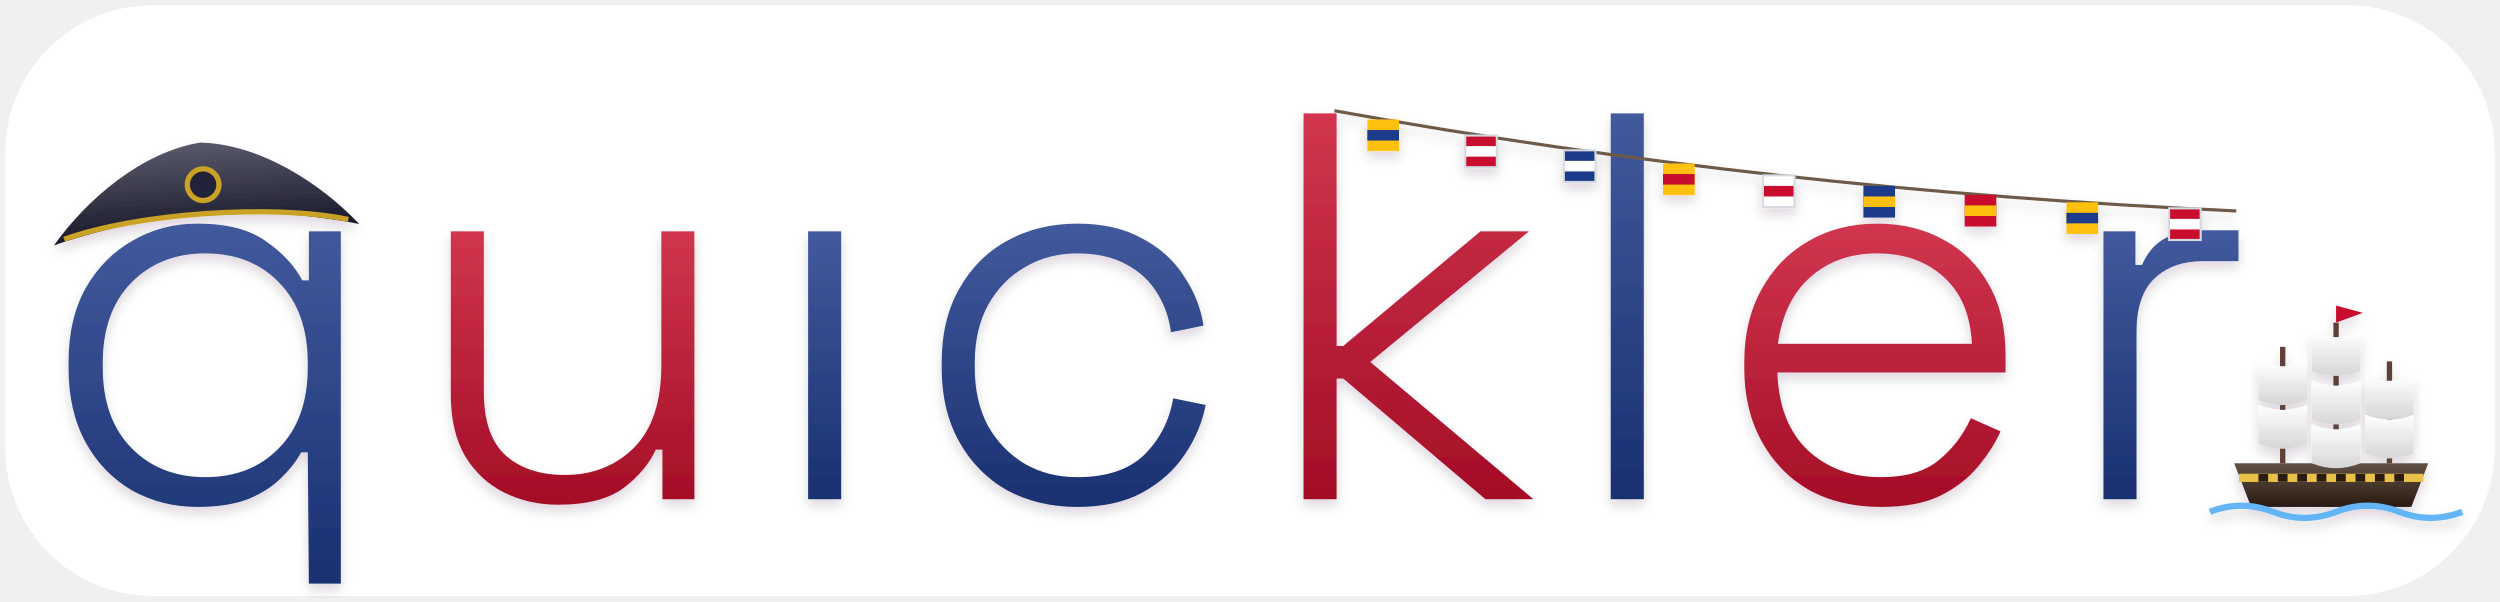
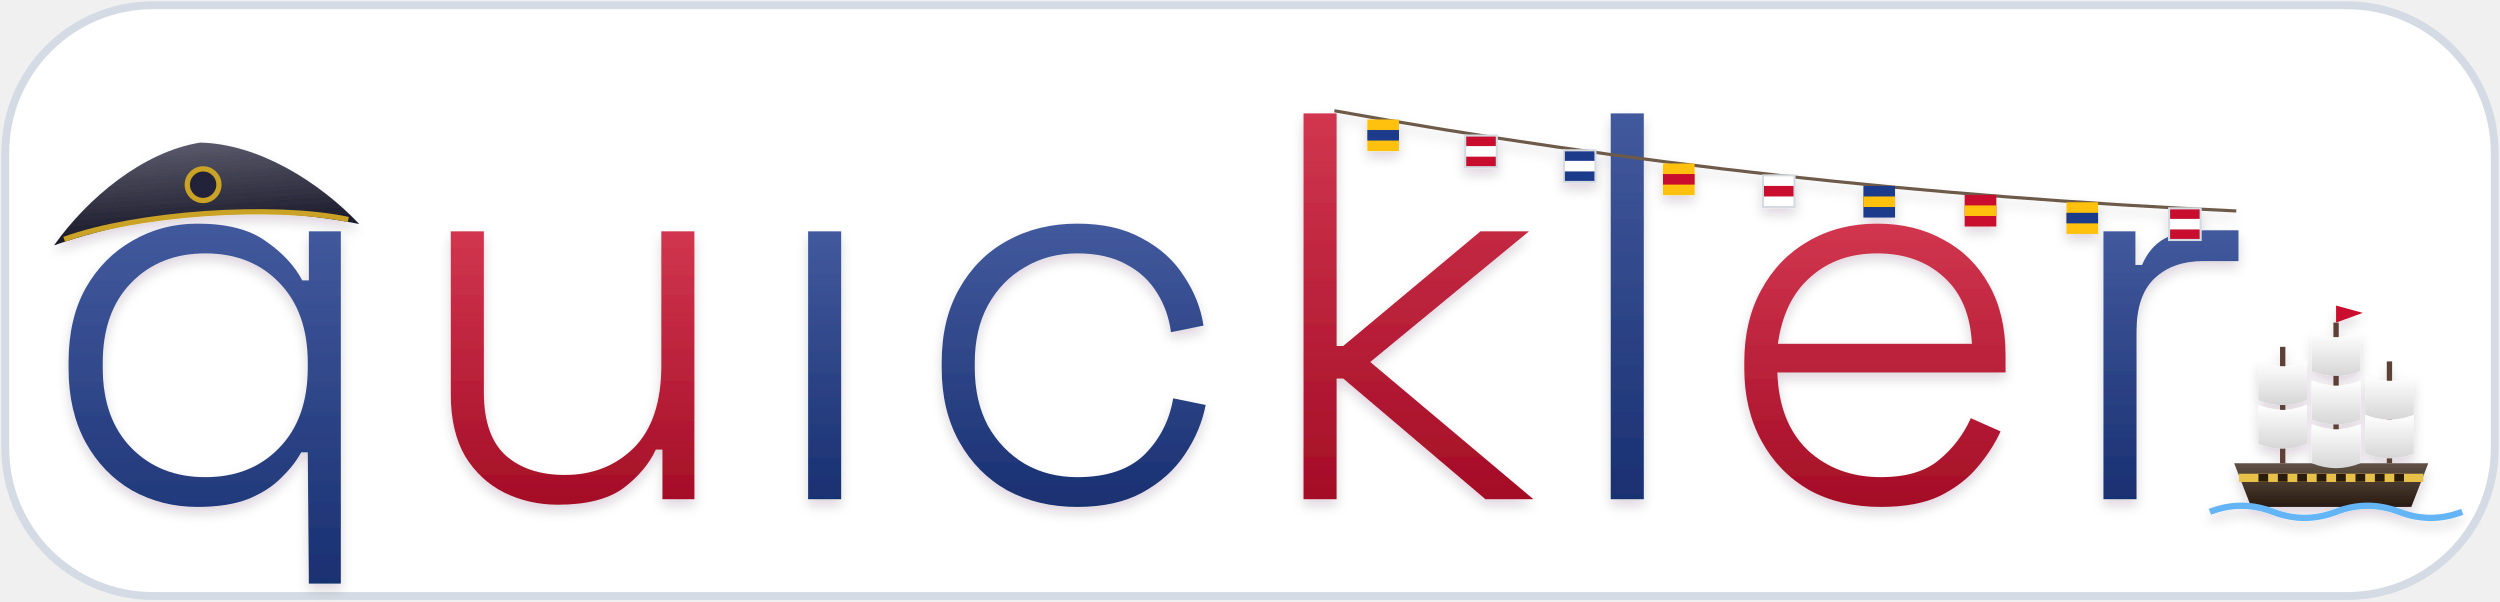
<svg xmlns="http://www.w3.org/2000/svg" width="1896" height="456" viewBox="-12 -32 948 228" role="img" aria-label="Quickler logo">
  <defs>
    <filter id="lift" x="-6%" y="-12%" width="112%" height="134%">
      <feDropShadow dx="0" dy="2.5" stdDeviation="2.2" flood-color="#241830" flood-opacity=".16" />
    </filter>
    <linearGradient id="L1E3A8A" x1="0" y1="0" x2="0" y2="1">
      <stop stop-color="#425A9D" />
      <stop offset="1" stop-color="#193071" />
    </linearGradient>
    <linearGradient id="LC8102E" x1="0" y1="0" x2="0" y2="1">
      <stop stop-color="#D1364F" />
      <stop offset="1" stop-color="#A40D26" />
    </linearGradient>
    <linearGradient id="bic" x1="0" y1="0" x2="0" y2="1">
      <stop stop-color="#59596B" />
      <stop offset="1" stop-color="#181829" />
    </linearGradient>
    <linearGradient id="hull" x1="0" y1="0" x2="0" y2="1">
      <stop stop-color="#615146" />
      <stop offset="1" stop-color="#291B11" />
    </linearGradient>
    <linearGradient id="sail" x1="0" y1="0" x2="0" y2="1">
      <stop stop-color="#FFFFFF" />
      <stop offset="1" stop-color="#D6D6D6" />
    </linearGradient>
  </defs>
-   <rect x="-10" y="-30" width="944" height="224" rx="56" fill="#FFFFFF" />
+   <rect x="-10" y="-30" width="944" height="224" rx="56" fill="#FFFFFF" stroke="#D5DBE4" stroke-width="3" />
  <g filter="url(#lift)">
    <path d="M105.124 189.3L104.706 139.535H102.198C100.387 142.879 97.809 146.153 94.465 149.358C91.26 152.563 87.08 155.21 81.925 157.3C76.77 159.251 70.43 160.226 62.906 160.226C53.849 160.226 45.559 158.136 38.035 153.956C30.65 149.637 24.798 143.576 20.479 135.773C16.16 127.831 14 118.496 14 107.767V105.259C14 94.391 16.16 85.056 20.479 77.253C24.938 69.45 30.859 63.459 38.244 59.279C45.629 54.96 53.849 52.8 62.906 52.8C74.053 52.8 82.691 55.029 88.822 59.488C95.092 63.807 99.69 68.754 102.616 74.327H105.124V55.726H117.246V189.3H105.124ZM65.832 148.94C77.397 148.94 86.732 145.248 93.838 137.863C101.083 130.478 104.706 120.307 104.706 107.349V105.677C104.706 92.719 101.083 82.548 93.838 75.163C86.732 67.778 77.397 64.086 65.832 64.086C54.407 64.086 45.071 67.778 37.826 75.163C30.581 82.548 26.958 92.719 26.958 105.677V107.349C26.958 120.307 30.581 130.478 37.826 137.863C45.071 145.248 54.407 148.94 65.832 148.94Z" fill="url(#L1E3A8A)" />
    <path d="M199.484 159.39C192.239 159.39 185.481 157.857 179.211 154.792C173.081 151.727 168.134 147.129 164.372 140.998C160.75 134.728 158.938 126.925 158.938 117.59V55.726H171.478V116.754C171.478 127.761 174.265 135.773 179.838 140.789C185.412 145.666 192.866 148.104 202.201 148.104C212.651 148.104 221.36 144.69 228.326 137.863C235.293 130.896 238.776 120.446 238.776 106.513V55.726H251.316V157.3H239.194V138.49H236.686C234.178 143.924 230.068 148.801 224.355 153.12C218.643 157.3 210.352 159.39 199.484 159.39Z" fill="url(#LC8102E)" />
    <path d="M294.439 157.3V55.726H306.979V157.3H294.439Z" fill="url(#L1E3A8A)" />
    <path d="M396.499 160.226C386.607 160.226 377.759 158.136 369.956 153.956C362.293 149.637 356.232 143.506 351.773 135.564C347.315 127.622 345.085 118.287 345.085 107.558V105.468C345.085 94.6 347.315 85.265 351.773 77.462C356.232 69.52 362.293 63.459 369.956 59.279C377.759 54.96 386.607 52.8 396.499 52.8C406.253 52.8 414.473 54.681 421.161 58.443C427.989 62.066 433.283 66.873 437.045 72.864C440.947 78.716 443.385 84.916 444.36 91.465L432.029 93.973C431.333 88.539 429.591 83.593 426.804 79.134C424.018 74.536 420.116 70.913 415.1 68.266C410.084 65.479 403.884 64.086 396.499 64.086C389.115 64.086 382.496 65.828 376.644 69.311C370.792 72.655 366.125 77.462 362.641 83.732C359.297 89.863 357.625 97.178 357.625 105.677V107.349C357.625 115.848 359.297 123.233 362.641 129.503C366.125 135.634 370.792 140.441 376.644 143.924C382.496 147.268 389.115 148.94 396.499 148.94C407.646 148.94 416.145 146.084 421.997 140.371C427.849 134.519 431.472 127.413 432.865 119.053L445.196 121.561C443.942 128.11 441.295 134.38 437.254 140.371C433.353 146.223 427.989 151.03 421.161 154.792C414.473 158.415 406.253 160.226 396.499 160.226Z" fill="url(#L1E3A8A)" />
    <path d="M482.302 157.3V11H494.842V99.198H497.35L549.391 55.726H567.783L507.591 105.259L569.455 157.3H551.272L497.35 111.529H494.842V157.3H482.302Z" fill="url(#LC8102E)" />
    <path d="M598.787 157.3V11H611.327V157.3Z" fill="url(#L1E3A8A)" />
    <path d="M701.266 160.226C690.816 160.226 681.689 158.066 673.886 153.747C666.223 149.288 660.232 143.088 655.912 135.146C651.593 127.204 649.433 118.078 649.433 107.767V105.259C649.433 94.809 651.593 85.683 655.912 77.88C660.232 69.938 666.153 63.807 673.677 59.488C681.341 55.029 690.049 52.8 699.802 52.8C709.277 52.8 717.637 54.82 724.883 58.861C732.267 62.762 738.049 68.475 742.229 75.999C746.409 83.384 748.5 92.231 748.5 102.542V109.23H661.974C662.392 121.909 666.223 131.732 673.469 138.699C680.853 145.526 690.119 148.94 701.266 148.94C710.74 148.94 718.055 146.78 723.211 142.461C728.505 138.142 732.546 132.847 735.333 126.577L746.619 131.593C744.529 136.191 741.603 140.719 737.841 145.178C734.218 149.497 729.48 153.12 723.628 156.046C717.776 158.833 710.322 160.226 701.266 160.226ZM662.182 98.362H735.75C735.193 87.355 731.64 78.925 725.091 73.073C718.543 67.082 710.113 64.086 699.802 64.086C689.631 64.086 681.201 67.082 674.513 73.073C667.825 78.925 663.715 87.355 662.182 98.362Z" fill="url(#LC8102E)" />
    <path d="M785.63 157.3V55.726H797.752V68.475H800.26C802.21 63.877 805.067 60.533 808.829 58.443C812.73 56.353 818.094 55.308 824.922 55.308H836.835V67.012H823.459C815.795 67.012 809.665 69.172 805.067 73.491C800.469 77.81 798.17 84.568 798.17 93.764V157.3H785.63Z" fill="url(#L1E3A8A)" />
    <g transform="rotate(-4 66 52)">
      <path d="M8 57 C22 40 44 24 66 22 C88 24 110 40 124 57 C102 51 80 49 66 49 C52 49 30 51 8 57Z" fill="url(#bic)" />
      <path d="M12 55 C40 47 92 47 120 55" stroke="#C9A227" stroke-width="2" fill="none" />
      <circle cx="66" cy="38" r="6" fill="#22223A" stroke="#C9A227" stroke-width="2" />
    </g>
    <path d="M494 10 Q660 40 836 48" stroke="#6D5A4A" stroke-width="1.2" fill="none" />
    <rect x="506.5" y="13.3" width="12" height="12" fill="#FFC107" />
    <rect x="506.5" y="17.3" width="12" height="4" fill="#1E3A8A" />
    <rect x="543.6" y="19.4" width="12" height="12" fill="#C8102E" />
    <rect x="543.6" y="23.4" width="12" height="4" fill="#FFFFFF" />
    <rect x="543.6" y="19.4" width="12" height="12" fill="none" stroke="#D5DAE0" stroke-width=".8" />
    <rect x="581.0" y="25.0" width="12" height="12" fill="#1E3A8A" />
    <rect x="581.0" y="29.0" width="12" height="4" fill="#FFFFFF" />
    <rect x="581.0" y="25.0" width="12" height="12" fill="none" stroke="#D5DAE0" stroke-width=".8" />
    <rect x="618.6" y="30.0" width="12" height="12" fill="#FFC107" />
    <rect x="618.6" y="34.0" width="12" height="4" fill="#C8102E" />
    <rect x="656.5" y="34.5" width="12" height="12" fill="#FFFFFF" />
    <rect x="656.5" y="38.5" width="12" height="4" fill="#C8102E" />
    <rect x="656.5" y="34.5" width="12" height="12" fill="none" stroke="#D5DAE0" stroke-width=".8" />
    <rect x="694.6" y="38.5" width="12" height="12" fill="#1E3A8A" />
    <rect x="694.6" y="42.5" width="12" height="4" fill="#FFC107" />
    <rect x="733.0" y="41.9" width="12" height="12" fill="#C8102E" />
    <rect x="733.0" y="45.9" width="12" height="4" fill="#FFC107" />
    <rect x="771.6" y="44.7" width="12" height="12" fill="#FFC107" />
    <rect x="771.6" y="48.7" width="12" height="4" fill="#1E3A8A" />
    <rect x="810.5" y="47.0" width="12" height="12" fill="#C8102E" />
    <rect x="810.5" y="51.0" width="12" height="4" fill="#FFFFFF" />
    <rect x="810.5" y="47.0" width="12" height="12" fill="none" stroke="#D5DAE0" stroke-width=".8" />
    <g transform="translate(872 140) scale(.92)">
      <path d="M-40 4 H40 L33 22 H-33Z" fill="url(#hull)" />
      <path d="M-38 10 H38" stroke="#E8C14A" stroke-width="3.4" />
      <rect x="-30" y="8.4" width="4" height="3.2" fill="#2A1A10" />
      <rect x="-22" y="8.4" width="4" height="3.2" fill="#2A1A10" />
      <rect x="-14" y="8.4" width="4" height="3.2" fill="#2A1A10" />
      <rect x="-6" y="8.4" width="4" height="3.2" fill="#2A1A10" />
      <rect x="2" y="8.4" width="4" height="3.2" fill="#2A1A10" />
      <rect x="10" y="8.4" width="4" height="3.2" fill="#2A1A10" />
      <rect x="18" y="8.4" width="4" height="3.2" fill="#2A1A10" />
      <rect x="26" y="8.4" width="4" height="3.2" fill="#2A1A10" />
      <path d="M-20 4 V-44 M2 4 V-54 M24 4 V-38" stroke="#5D4037" stroke-width="2.2" />
      <path d="M-30 -38 Q-20 -34 -10 -38 L-10 -22 Q-20 -18 -30 -22Z" fill="url(#sail)" />
      <path d="M-30 -20 Q-20 -16 -10 -20 L-10 -4 Q-20 0 -30 -4Z" fill="url(#sail)" />
      <path d="M-8 -50 Q2 -46 12 -50 L12 -34 Q2 -30 -8 -34Z" fill="url(#sail)" />
      <path d="M-8 -30 Q2 -26 12 -30 L12 -14 Q2 -10 -8 -14Z" fill="url(#sail)" />
      <path d="M-8 -12 Q2 -8 12 -12 L12 4 Q2 8 -8 4Z" fill="url(#sail)" />
      <path d="M14 -32 Q24 -28 34 -32 L34 -16 Q24 -12 14 -16Z" fill="url(#sail)" />
      <path d="M14 -16 Q24 -12 34 -16 L34 0 Q24 4 14 0Z" fill="url(#sail)" />
      <path d="M2 -54 L13 -58 L2 -61Z" fill="#C8102E" />
      <path d="M-50 24 Q-37 19 -24 24 T2 24 T28 24 T54 24" stroke="#64B5F6" stroke-width="2.6" fill="none" />
    </g>
  </g>
</svg>
